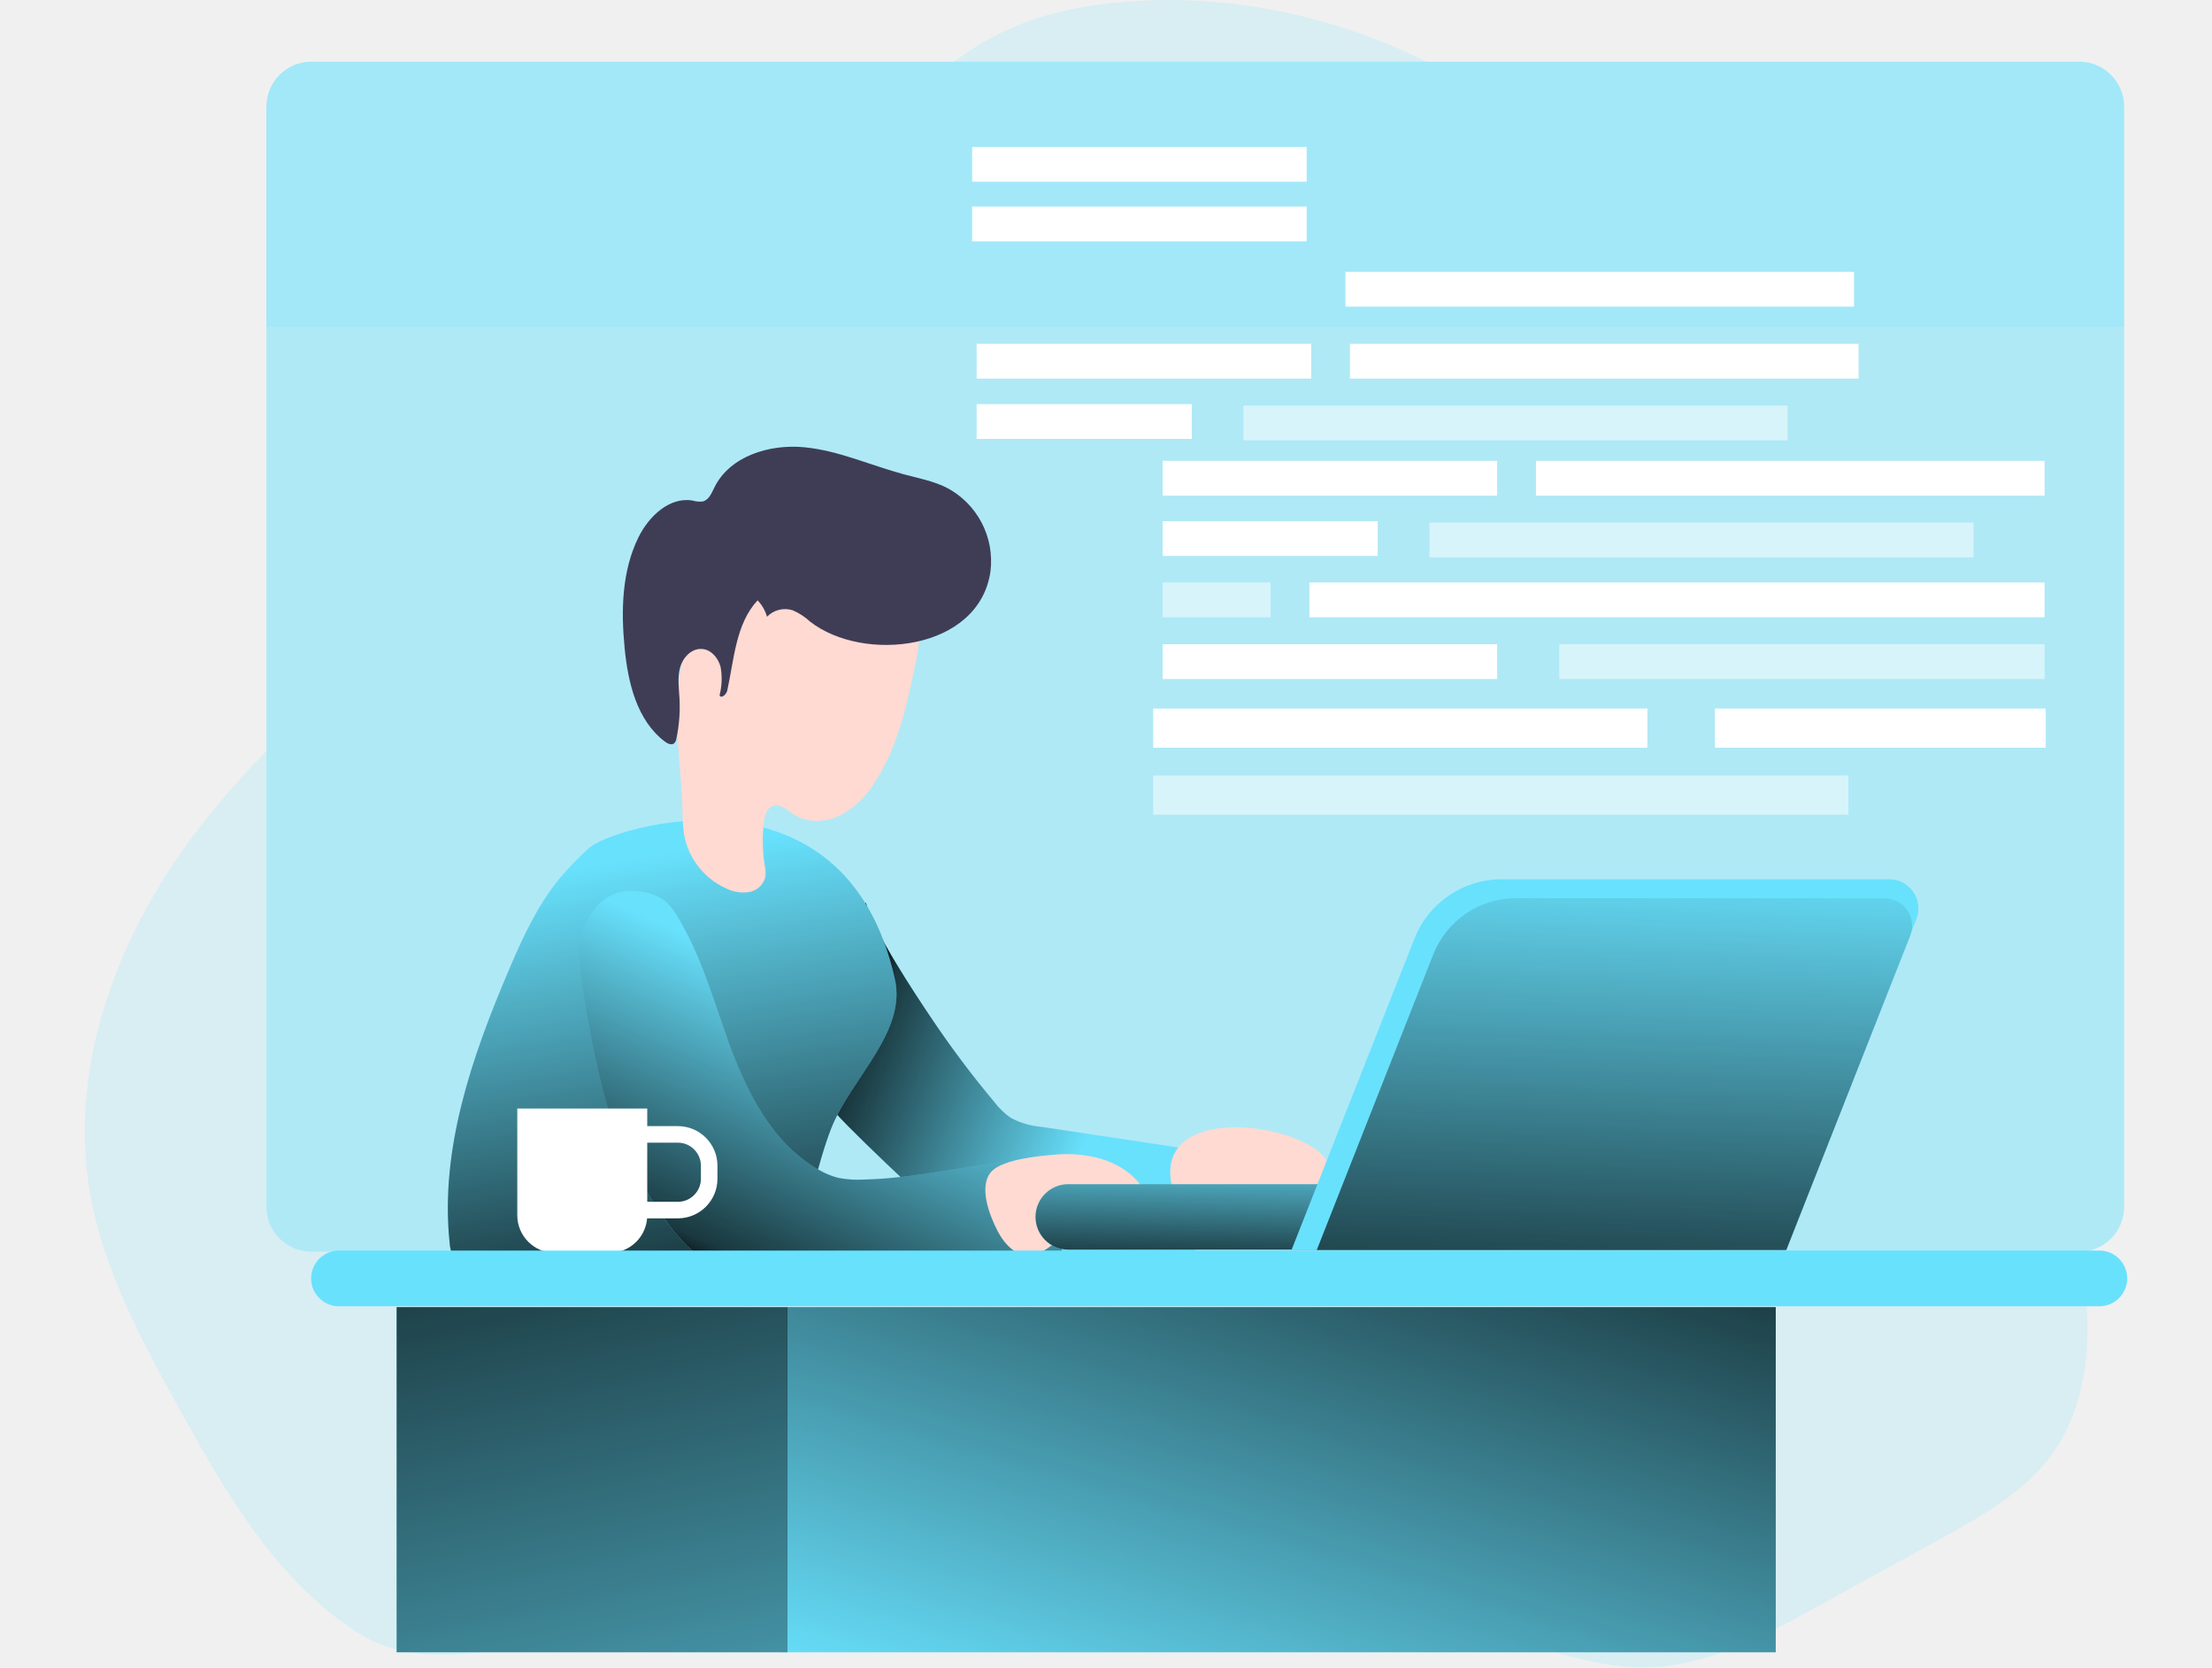
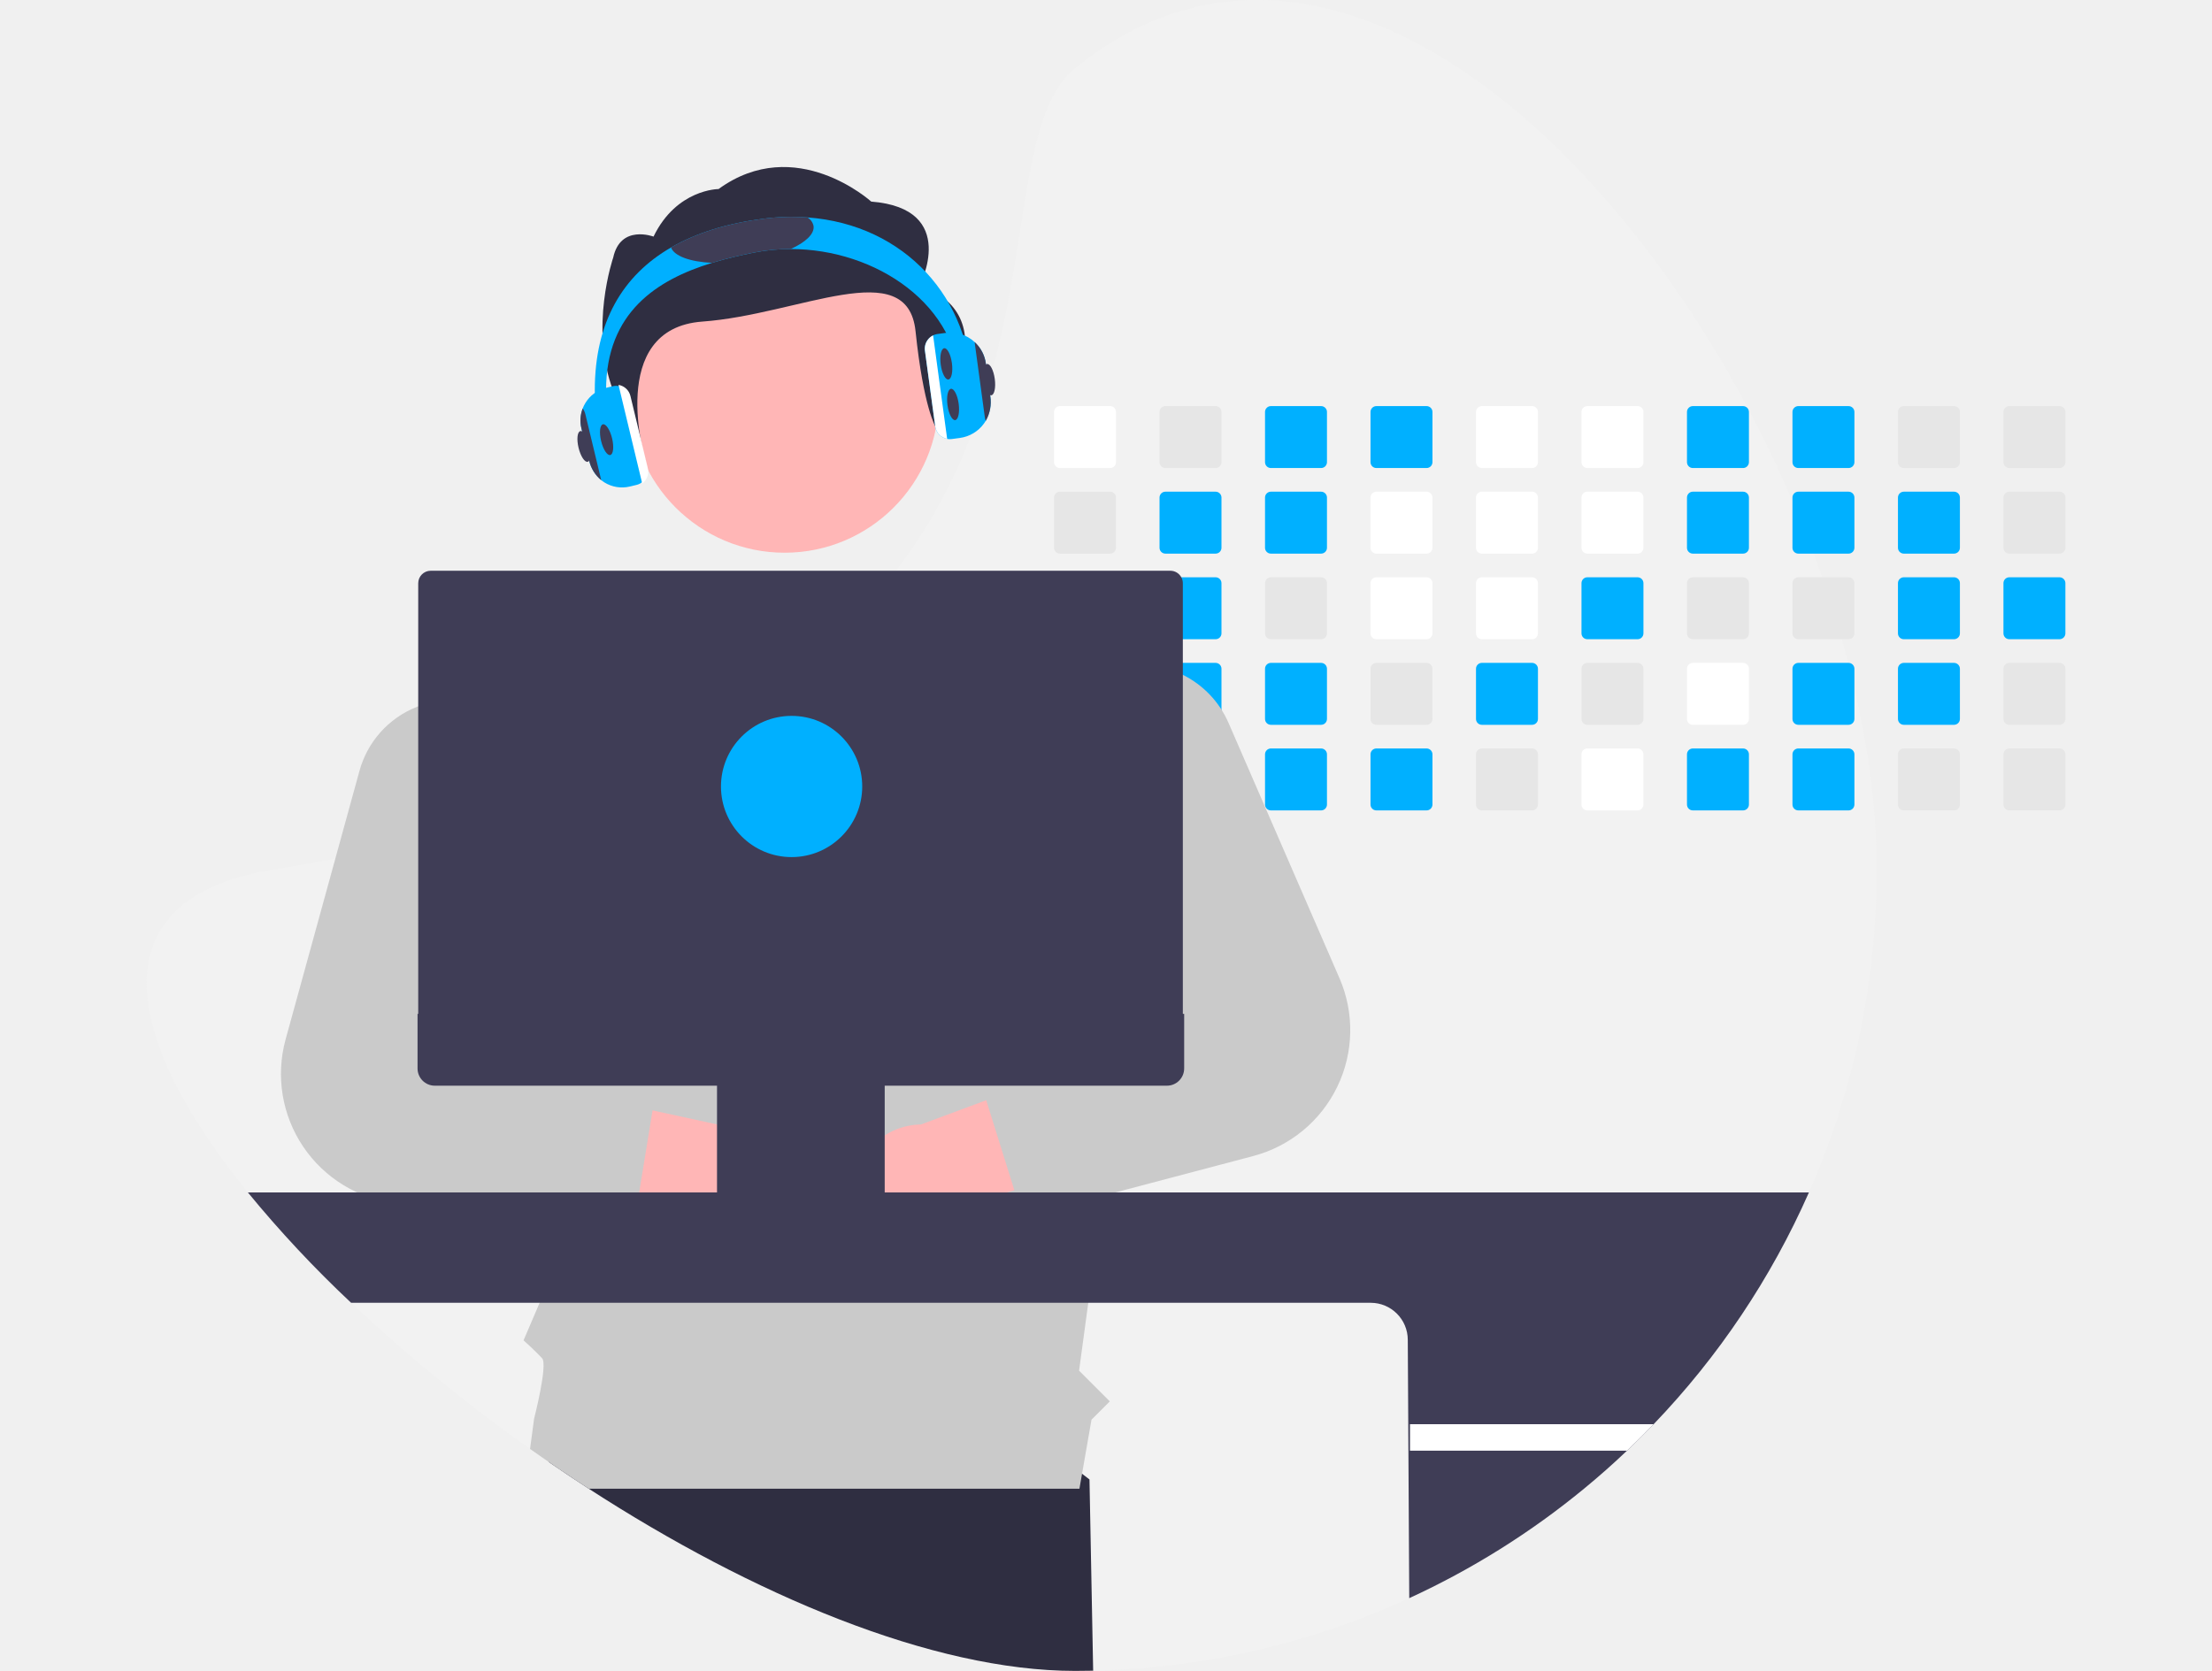
- <svg xmlns="http://www.w3.org/2000/svg" xmlns:xlink="http://www.w3.org/1999/xlink" id="Layer_1" data-name="Layer 1" viewBox="0 0 407.22 332.41" width="406" height="306" class="illustration">
-   <defs>
-     <linearGradient id="linear-gradient" x1="154.44" y1="220.63" x2="204.69" y2="239.78" gradientUnits="userSpaceOnUse">
-       <stop offset="0.01" />
-       <stop offset="0.12" stop-opacity="0.75" />
-       <stop offset="1" stop-opacity="0" />
-     </linearGradient>
-     <linearGradient id="linear-gradient-2" x1="128.92" y1="276.06" x2="113.67" y2="184.09" xlink:href="#linear-gradient" />
-     <linearGradient id="linear-gradient-3" x1="134.36" y1="270.94" x2="159.48" y2="214.41" xlink:href="#linear-gradient" />
-     <linearGradient id="linear-gradient-4" x1="262.98" y1="213.1" x2="219.92" y2="357.78" xlink:href="#linear-gradient" />
-     <linearGradient id="linear-gradient-5" x1="85.31" y1="219.96" x2="127.03" y2="417.81" xlink:href="#linear-gradient" />
-     <linearGradient id="linear-gradient-6" x1="264.92" y1="268.06" x2="265.51" y2="240.84" gradientTransform="translate(530.39 510.8) rotate(180)" xlink:href="#linear-gradient" />
-     <linearGradient id="linear-gradient-7" x1="307.69" y1="284.87" x2="311.73" y2="182.58" xlink:href="#linear-gradient" />
-   </defs>
-   <rect x="36.21" y="12.31" width="370.4" height="237.25" rx="8.95" fill="#68e1fd" opacity="0.48" style="isolation: isolate;" />
-   <path d="M404.17,279.66c-.27,7.77-2.05,15.68-6.4,22.12-5.48,8.11-14.38,13.13-23,17.85l-24.44,13.45c-10.71,5.9-22,11.94-34.21,12.11-8.64.13-17-2.72-25.31-5.11C252,328.88,211.12,327.31,171,330.14c-20.55,1.45-41,4-61.36,7.07-16.29,2.42-35.84,10.47-50.53.94-16-10.4-25.82-27.24-34.86-43.59C16.38,280.37,8.4,265.83,5.8,249.82c-4-24.74,5.58-50.15,20.57-70.25a161.15,161.15,0,0,1,14.73-17V253.4a9,9,0,0,0,8.95,9H402.54A70.17,70.17,0,0,1,404.17,279.66Z" transform="translate(-4.89 -12.78)" fill="#68e1fd" opacity="0.18" style="isolation: isolate;" />
-   <path d="M272.47,25.1H178.22a56.62,56.62,0,0,1,11.48-6.76c7.45-3.25,15.57-4.7,23.67-5.28C233.75,11.59,254.19,16.09,272.47,25.1Z" transform="translate(-4.89 -12.78)" fill="#68e1fd" opacity="0.18" style="isolation: isolate;" />
-   <path d="M186.23,232.48a14.62,14.62,0,0,0,3.27,3.16,15.28,15.28,0,0,0,6,1.78l31.92,4.81a1.85,1.85,0,0,1,.89.3,1.82,1.82,0,0,1,.47,1.44,56.17,56.17,0,0,1-2.39,17.66,2.44,2.44,0,0,1-.65,1.24,2.56,2.56,0,0,1-1.46.44c-10.74.91-21.53.62-32.3.33a22,22,0,0,1-5.38-.59c-3-.84-5.45-2.89-7.71-5-4.85-4.51-24.48-22.64-25.67-25.1a67.19,67.19,0,0,1-3.8-10.92c-1-3.6,6.31-4.05,6.16-7.79a24.17,24.17,0,0,1,.92-7.66,13.08,13.08,0,0,1,3.2-5.92c1.1-1-.6-7.78.92-7.86,1.76,6,9.72,18,13.18,23.14A193.68,193.68,0,0,0,186.23,232.48Z" transform="translate(-4.89 -12.78)" fill="#68e1fd" />
-   <path d="M186.23,232.48a14.62,14.62,0,0,0,3.27,3.16,15.28,15.28,0,0,0,6,1.78l31.92,4.81a1.85,1.85,0,0,1,.89.3,1.82,1.82,0,0,1,.47,1.44,56.17,56.17,0,0,1-2.39,17.66,2.44,2.44,0,0,1-.65,1.24,2.56,2.56,0,0,1-1.46.44c-10.74.91-21.53.62-32.3.33a22,22,0,0,1-5.38-.59c-3-.84-5.45-2.89-7.71-5-4.85-4.51-24.48-22.64-25.67-25.1a67.19,67.19,0,0,1-3.8-10.92c-1-3.6,6.31-4.05,6.16-7.79a24.17,24.17,0,0,1,.92-7.66,13.08,13.08,0,0,1,3.2-5.92c1.1-1-.6-7.78.92-7.86,1.76,6,9.72,18,13.18,23.14A193.68,193.68,0,0,0,186.23,232.48Z" transform="translate(-4.89 -12.78)" fill="url(#linear-gradient)" />
-   <path d="M105.46,181.82a58.54,58.54,0,0,0-6,6.2c-4.42,5.43-7.36,11.89-10.1,18.33-7.29,17.14-13.64,35.47-11.75,54a7,7,0,0,0,.88,3.18,6.19,6.19,0,0,0,3.43,2.21c3.51,1.12,7.26,1.17,11,1.2,14.41.13,28.84.26,43.24-.44,2.23-.11,4.59-.28,6.44-1.54a10.44,10.44,0,0,0,3.14-3.93c3.87-7.28,5-15.7,8-23.36,4-10,15-19.09,12.68-29.63C156.5,163.29,110,177.69,105.46,181.82Z" transform="translate(-4.89 -12.78)" fill="#68e1fd" />
-   <path d="M105.46,181.82a58.54,58.54,0,0,0-6,6.2c-4.42,5.43-7.36,11.89-10.1,18.33-7.29,17.14-13.64,35.47-11.75,54a7,7,0,0,0,.88,3.18,6.19,6.19,0,0,0,3.43,2.21c3.51,1.12,7.26,1.17,11,1.2,14.41.13,28.84.26,43.24-.44,2.23-.11,4.59-.28,6.44-1.54a10.44,10.44,0,0,0,3.14-3.93c3.87-7.28,5-15.7,8-23.36,4-10,15-19.09,12.68-29.63C156.5,163.29,110,177.69,105.46,181.82Z" transform="translate(-4.89 -12.78)" fill="url(#linear-gradient-2)" />
-   <path d="M170.58,144.75c-1.69,8.21-3.46,16.64-8,23.71a18.36,18.36,0,0,1-6.93,6.82c-2.93,1.47-6.65,1.67-9.39-.13-1.37-.89-2.87-2.29-4.36-1.63-1.08.49-1.43,1.83-1.58,3a30.2,30.2,0,0,0,.12,8.65,7.31,7.31,0,0,1,.14,2.46,4.06,4.06,0,0,1-3.25,3,7.75,7.75,0,0,1-4.53-.71,14.64,14.64,0,0,1-8.44-10.82,35.06,35.06,0,0,1-.3-4.8c-.19-7.12-1.32-14.21-1.09-21.32s2-14.51,6.83-19.76a31.12,31.12,0,0,1,9.76-6.76c5.45-2.6,11.53-4.43,17.49-3.48a16.62,16.62,0,0,1,11.57,7.72C171.74,135.49,171.75,139.06,170.58,144.75Z" transform="translate(-4.89 -12.78)" fill="#ffdad2" />
-   <path d="M185.47,126.66A16.55,16.55,0,0,0,176.72,110c-2.65-1.32-5.6-1.88-8.46-2.64-6.7-1.8-13.13-4.78-20-5.42s-14.77,1.77-17.83,8c-.56,1.14-1.11,2.52-2.34,2.82a5.13,5.13,0,0,1-2-.18c-4.59-.81-8.72,3.11-10.79,7.28-3.34,6.75-3.51,14.62-2.78,22.11.67,6.93,2.44,14.42,8,18.64.55.42,1.36.8,1.89.35a1.58,1.58,0,0,0,.43-.93,30.4,30.4,0,0,0,.62-8c-.11-2-.43-4.12.09-6.09s2.19-3.84,4.23-3.78c1.89,0,3.41,1.76,3.88,3.6a13.28,13.28,0,0,1-.21,5.64c.3.75,1.35-.15,1.53-.93,1.38-6.28,1.69-13.31,6.05-18a7.73,7.73,0,0,1,1.88,3.27,5,5,0,0,1,5.15-1.28,12.24,12.24,0,0,1,3.44,2.25C160.12,145,183.24,142.54,185.47,126.66Z" transform="translate(-4.89 -12.78)" fill="#3f3d56" />
-   <path d="M108.52,192.06c-3.36,2.44-5,6.73-5.1,10.87s4.28,30.41,8.41,37.87c3.2,5.8,9.87,20.94,20,25.12,3,1.24,47.35.72,67.93-1.51-.13-4.87-.37-9.74-.69-14.61a2.77,2.77,0,0,0-.55-1.79c-.52-.54-1.26-4.07-2-4.07-12,.05-24.1,3.72-36.1,4a21.12,21.12,0,0,1-5.21-.31,15,15,0,0,1-4-1.64c-9.26-5.24-14.38-15.53-18-25.54-2.77-7.72-5-15.71-9-22.92-1.42-2.57-2.69-5.07-5.49-6.2C115.43,190,111.57,189.85,108.52,192.06Z" transform="translate(-4.89 -12.78)" fill="#68e1fd" />
-   <path d="M108.52,192.06c-3.36,2.44-5,6.73-5.1,10.87s4.28,30.41,8.41,37.87c3.2,5.8,9.87,20.94,20,25.12,3,1.24,47.35.72,67.93-1.51-.13-4.87-.37-9.74-.69-14.61a2.77,2.77,0,0,0-.55-1.79c-.52-.54-1.26-4.07-2-4.07-12,.05-24.1,3.72-36.1,4a21.12,21.12,0,0,1-5.21-.31,15,15,0,0,1-4-1.64c-9.26-5.24-14.38-15.53-18-25.54-2.77-7.72-5-15.71-9-22.92-1.42-2.57-2.69-5.07-5.49-6.2C115.43,190,111.57,189.85,108.52,192.06Z" transform="translate(-4.89 -12.78)" fill="url(#linear-gradient-3)" />
-   <path d="M198,243c6.23-.59,13.15.8,17.1,5.65a3,3,0,0,1,.78,1.6,2.68,2.68,0,0,1-.48,1.51c-2.33,3.87-7.39,4.79-11.64,6.32a30.22,30.22,0,0,0-6.29,3.12,10,10,0,0,1-3.76,1.86c-3,.45-5.49-2.23-6.85-4.91-1.56-3-4-9.16-1-12C188.31,243.9,194.92,243.28,198,243Z" transform="translate(-4.89 -12.78)" fill="#ffdad2" />
-   <path d="M249.59,241.46a8.53,8.53,0,0,1,2.79,2.55,3.67,3.67,0,0,1,.26,3.63,5.05,5.05,0,0,1-1.87,1.68c-5.53,3.29-12.31,3.88-17.91,7A9.73,9.73,0,0,1,229,258a5.33,5.33,0,0,1-4.28-2,13.6,13.6,0,0,1-2.31-4.27C215.86,234.53,240.17,235.46,249.59,241.46Z" transform="translate(-4.89 -12.78)" fill="#ffdad2" />
-   <path d="M86.23,221h25.91a0,0,0,0,1,0,0v21.28a7.5,7.5,0,0,1-7.5,7.5H93.73a7.5,7.5,0,0,1-7.5-7.5V221A0,0,0,0,1,86.23,221Z" fill="#fff" />
-   <path d="M110.39,226.16h7.85a6.25,6.25,0,0,1,6.25,6.25V235a6.25,6.25,0,0,1-6.25,6.25h-7.85a0,0,0,0,1,0,0V226.16A0,0,0,0,1,110.39,226.16Z" fill="none" stroke="#fff" stroke-miterlimit="10" stroke-width="3.3" />
-   <rect x="45.12" y="249.32" width="362.1" height="11.11" rx="5.56" fill="#68e1fd" />
-   <rect x="138.75" y="260.6" width="198.39" height="68.81" fill="#68e1fd" />
-   <rect x="62.17" y="260.6" width="77.93" height="68.81" fill="#68e1fd" />
-   <rect x="140.06" y="260.6" width="197.09" height="68.81" fill="url(#linear-gradient-4)" />
-   <rect x="62.17" y="260.6" width="77.93" height="68.81" fill="url(#linear-gradient-5)" />
-   <path d="M411.49,34.05v43.8H41.1V34.05a9,9,0,0,1,8.95-9H402.54A9,9,0,0,1,411.49,34.05Z" transform="translate(-4.89 -12.78)" fill="#68e1fd" opacity="0.18" style="isolation: isolate;" />
-   <rect x="194.46" y="248.88" width="141.48" height="13.04" rx="6.52" transform="translate(525.5 498.01) rotate(-180)" fill="#68e1fd" />
-   <rect x="194.46" y="248.88" width="141.48" height="13.04" rx="6.52" transform="translate(525.5 498.01) rotate(-180)" fill="url(#linear-gradient-6)" />
-   <path d="M245.51,261.93h98.57l26-65.93a5.8,5.8,0,0,0-5.39-7.92H287.34A18.68,18.68,0,0,0,270,199.9Z" transform="translate(-4.89 -12.78)" fill="#68e1fd" />
-   <path d="M250.52,262h93.62l24.69-62.63a5.5,5.5,0,0,0-5.12-7.52H290.25a17.73,17.73,0,0,0-16.5,11.22Z" transform="translate(-4.89 -12.78)" fill="#68e1fd" />
-   <path d="M250.52,262h93.62l24.69-62.63a5.5,5.5,0,0,0-5.12-7.52H290.25a17.73,17.73,0,0,0-16.5,11.22Z" transform="translate(-4.89 -12.78)" fill="url(#linear-gradient-7)" />
-   <rect x="213.02" y="154.61" width="138.6" height="7.8" fill="#fff" opacity="0.51" />
-   <rect x="213.02" y="141.26" width="98.53" height="7.8" fill="#fff" />
-   <rect x="325.02" y="141.26" width="65.96" height="7.8" fill="#fff" />
-   <rect x="289.34" y="91.88" width="101.41" height="6.93" fill="#fff" />
-   <rect x="268.1" y="104.19" width="108.49" height="6.93" fill="#fff" opacity="0.51" />
-   <rect x="214.9" y="91.88" width="66.7" height="6.93" fill="#fff" />
-   <rect x="244.16" y="116.13" width="146.59" height="6.93" fill="#fff" />
-   <rect x="214.9" y="116.13" width="21.52" height="6.93" fill="#fff" opacity="0.51" />
-   <rect x="293.99" y="128.44" width="96.76" height="6.93" fill="#fff" opacity="0.51" />
-   <rect x="214.9" y="128.44" width="66.7" height="6.93" fill="#fff" />
-   <rect x="214.9" y="103.9" width="42.89" height="6.93" fill="#fff" />
-   <rect x="252.25" y="68.55" width="101.41" height="6.93" fill="#fff" />
-   <rect x="231.01" y="80.86" width="108.49" height="6.93" fill="#fff" opacity="0.51" />
-   <rect x="177.82" y="68.55" width="66.7" height="6.93" fill="#fff" />
-   <rect x="251.35" y="54.2" width="101.41" height="6.93" fill="#fff" />
-   <rect x="176.92" y="41.18" width="66.7" height="6.93" fill="#fff" />
-   <rect x="176.92" y="29.3" width="66.7" height="6.93" fill="#fff" />
-   <rect x="177.82" y="80.57" width="42.89" height="6.93" fill="#fff" />
+ <svg xmlns="http://www.w3.org/2000/svg" data-name="Layer 1" width="450" height="340" viewBox="0 0 850.538 740.83">
+   <path d="M941.609,465.125a354.21,354.21,0,0,1-98.85,245.9q-5.745,6.015-11.8,11.74-9.225,8.775-19.07,16.87a353.934,353.934,0,0,1-217.58,80.69q-3.975.09-7.98.09c-63.43,0-143.21-33.88-215.61-80.78q-8.985-5.82-17.81-11.91-4.125-2.82-8.21-5.72a730.43,730.43,0,0,1-79.32-64.8,514.116,514.116,0,0,1-45.75-48.92c-55.63-68.62-67.9-130.45,11.41-143.16q14.085-2.25,27.34-4.81,19.2-3.69,36.75-7.97,23.64-5.745,44.42-12.46,6.99-2.25,13.66-4.59c65.74-23.09,109.74-53.2,139.69-85.87q7.62-8.295,14.05-16.79a236.055,236.055,0,0,0,17.83-27.12,254.898,254.898,0,0,0,18.41-41.05l.27-.78c23.83-68.74,16.58-132.5,42.87-153.84,112.38-91.23,252.29,38.69,317.96,191.9q4.965,11.58,9.34,23.3,1.965,5.235,3.79,10.49,4.8,13.695,8.71,27.46,1.5,5.25,2.86,10.49c.97,3.77,1.9,7.53,2.76,11.29C938.139,412.305,941.609,439.455,941.609,465.125Z" transform="translate(-174.731 -79.58524)" fill="#f2f2f2" />
+   <path d="M594.309,820.325q-3.975.09-7.98.09c-63.43,0-143.21-33.88-215.61-80.78q-8.985-5.82-17.81-11.91l5.16-31.4,156.21-20.74,78.4,59.95Z" transform="translate(-174.731 -79.58524)" fill="#2f2e41" />
+   <path d="M601.829,259.635h-22.26a2.601,2.601,0,0,0-2.6,2.6v22.27a2.593,2.593,0,0,0,2.6,2.59h22.26a2.599,2.599,0,0,0,2.6-2.59v-22.27A2.608,2.608,0,0,0,601.829,259.635Z" transform="translate(-174.731 -79.58524)" fill="#fff" />
+   <path d="M601.829,297.585h-22.26a2.601,2.601,0,0,0-2.6,2.6v22.27a2.593,2.593,0,0,0,2.6,2.59h22.26a2.599,2.599,0,0,0,2.6-2.59v-22.27A2.608,2.608,0,0,0,601.829,297.585Z" transform="translate(-174.731 -79.58524)" fill="#e6e6e6" />
+   <path d="M601.829,335.535h-22.26a2.601,2.601,0,0,0-2.6,2.6v22.26a2.595,2.595,0,0,0,2.6,2.6h22.26a2.601,2.601,0,0,0,2.6-2.6v-22.26A2.608,2.608,0,0,0,601.829,335.535Z" transform="translate(-174.731 -79.58524)" fill="#e6e6e6" />
+   <path d="M604.389,375.625a2.617,2.617,0,0,0-2.56-2.14h-22.26a2.601,2.601,0,0,0-2.6,2.6v22.26a2.595,2.595,0,0,0,2.6,2.6h22.26a2.601,2.601,0,0,0,2.6-2.6v-22.26A2.313,2.313,0,0,0,604.389,375.625Z" transform="translate(-174.731 -79.58524)" fill="#e6e6e6" />
+   <path d="M602.839,411.635a2.634,2.634,0,0,0-1.01-.2h-22.26a2.595,2.595,0,0,0-2.6,2.6v22.26a2.588,2.588,0,0,0,2.6,2.6h22.26a2.601,2.601,0,0,0,2.6-2.6v-22.26A2.616,2.616,0,0,0,602.839,411.635Z" transform="translate(-174.731 -79.58524)" fill="#e6e6e6" />
+   <path d="M648.589,259.635h-22.26a2.601,2.601,0,0,0-2.6,2.6v22.27a2.593,2.593,0,0,0,2.6,2.59h22.26a2.599,2.599,0,0,0,2.6-2.59v-22.27A2.608,2.608,0,0,0,648.589,259.635Z" transform="translate(-174.731 -79.58524)" fill="#e6e6e6" />
+   <path d="M648.589,297.585h-22.26a2.601,2.601,0,0,0-2.6,2.6v22.27a2.593,2.593,0,0,0,2.6,2.59h22.26a2.599,2.599,0,0,0,2.6-2.59v-22.27A2.608,2.608,0,0,0,648.589,297.585Z" transform="translate(-174.731 -79.58524)" fill="#00b0ff" />
+   <path d="M648.589,335.535h-22.26a2.601,2.601,0,0,0-2.6,2.6v22.26a2.595,2.595,0,0,0,2.6,2.6h22.26a2.601,2.601,0,0,0,2.6-2.6v-22.26A2.608,2.608,0,0,0,648.589,335.535Z" transform="translate(-174.731 -79.58524)" fill="#00b0ff" />
+   <path d="M648.589,373.485h-22.26a2.593,2.593,0,0,0-2.46,1.78,2.478,2.478,0,0,0-.14.82v22.26a2.595,2.595,0,0,0,2.6,2.6h22.26a2.601,2.601,0,0,0,2.6-2.6v-22.26A2.608,2.608,0,0,0,648.589,373.485Z" transform="translate(-174.731 -79.58524)" fill="#00b0ff" />
+   <path d="M648.589,411.435h-22.26a2.595,2.595,0,0,0-2.6,2.6v22.26a2.595,2.595,0,0,0,2.6,2.6h22.26a2.601,2.601,0,0,0,2.6-2.6v-22.26A2.601,2.601,0,0,0,648.589,411.435Z" transform="translate(-174.731 -79.58524)" fill="#e6e6e6" />
+   <path d="M695.349,259.635h-22.26a2.601,2.601,0,0,0-2.6,2.6v22.27a2.593,2.593,0,0,0,2.6,2.59h22.26a2.599,2.599,0,0,0,2.6-2.59v-22.27A2.608,2.608,0,0,0,695.349,259.635Z" transform="translate(-174.731 -79.58524)" fill="#00b0ff" />
+   <path d="M695.349,297.585h-22.26a2.601,2.601,0,0,0-2.6,2.6v22.27a2.593,2.593,0,0,0,2.6,2.59h22.26a2.599,2.599,0,0,0,2.6-2.59v-22.27A2.608,2.608,0,0,0,695.349,297.585Z" transform="translate(-174.731 -79.58524)" fill="#00b0ff" />
+   <path d="M695.349,335.535h-22.26a2.601,2.601,0,0,0-2.6,2.6v22.26a2.595,2.595,0,0,0,2.6,2.6h22.26a2.601,2.601,0,0,0,2.6-2.6v-22.26A2.608,2.608,0,0,0,695.349,335.535Z" transform="translate(-174.731 -79.58524)" fill="#e6e6e6" />
+   <path d="M695.349,373.485h-22.26a2.601,2.601,0,0,0-2.6,2.6v22.26a2.595,2.595,0,0,0,2.6,2.6h22.26a2.601,2.601,0,0,0,2.6-2.6v-22.26A2.608,2.608,0,0,0,695.349,373.485Z" transform="translate(-174.731 -79.58524)" fill="#00b0ff" />
+   <path d="M695.349,411.435h-22.26a2.595,2.595,0,0,0-2.6,2.6v22.26a2.595,2.595,0,0,0,2.6,2.6h22.26a2.601,2.601,0,0,0,2.6-2.6v-22.26A2.601,2.601,0,0,0,695.349,411.435Z" transform="translate(-174.731 -79.58524)" fill="#00b0ff" />
+   <path d="M742.109,259.635h-22.26a2.601,2.601,0,0,0-2.6,2.6v22.27a2.593,2.593,0,0,0,2.6,2.59h22.26a2.599,2.599,0,0,0,2.6-2.59v-22.27A2.608,2.608,0,0,0,742.109,259.635Z" transform="translate(-174.731 -79.58524)" fill="#00b0ff" />
+   <path d="M742.109,297.585h-22.26a2.601,2.601,0,0,0-2.6,2.6v22.27a2.593,2.593,0,0,0,2.6,2.59h22.26a2.599,2.599,0,0,0,2.6-2.59v-22.27A2.608,2.608,0,0,0,742.109,297.585Z" transform="translate(-174.731 -79.58524)" fill="#fff" />
+   <path d="M742.109,335.535h-22.26a2.601,2.601,0,0,0-2.6,2.6v22.26a2.595,2.595,0,0,0,2.6,2.6h22.26a2.601,2.601,0,0,0,2.6-2.6v-22.26A2.608,2.608,0,0,0,742.109,335.535Z" transform="translate(-174.731 -79.58524)" fill="#fff" />
+   <path d="M742.109,373.485h-22.26a2.601,2.601,0,0,0-2.6,2.6v22.26a2.595,2.595,0,0,0,2.6,2.6h22.26a2.601,2.601,0,0,0,2.6-2.6v-22.26A2.608,2.608,0,0,0,742.109,373.485Z" transform="translate(-174.731 -79.58524)" fill="#e6e6e6" />
+   <path d="M742.109,411.435h-22.26a2.595,2.595,0,0,0-2.6,2.6v22.26a2.595,2.595,0,0,0,2.6,2.6h22.26a2.601,2.601,0,0,0,2.6-2.6v-22.26A2.601,2.601,0,0,0,742.109,411.435Z" transform="translate(-174.731 -79.58524)" fill="#00b0ff" />
+   <path d="M788.869,259.635h-22.27a2.599,2.599,0,0,0-2.59,2.6v22.27a2.591,2.591,0,0,0,2.59,2.59h22.27a2.599,2.599,0,0,0,2.6-2.59v-22.27A2.608,2.608,0,0,0,788.869,259.635Z" transform="translate(-174.731 -79.58524)" fill="#fff" />
+   <path d="M788.869,297.585h-22.27a2.599,2.599,0,0,0-2.59,2.6v22.27a2.59,2.59,0,0,0,2.59,2.59h22.27a2.599,2.599,0,0,0,2.6-2.59v-22.27A2.608,2.608,0,0,0,788.869,297.585Z" transform="translate(-174.731 -79.58524)" fill="#fff" />
+   <path d="M788.869,335.535h-22.27a2.599,2.599,0,0,0-2.59,2.6v22.26a2.593,2.593,0,0,0,2.59,2.6h22.27a2.601,2.601,0,0,0,2.6-2.6v-22.26A2.608,2.608,0,0,0,788.869,335.535Z" transform="translate(-174.731 -79.58524)" fill="#fff" />
+   <path d="M788.869,373.485h-22.27a2.599,2.599,0,0,0-2.59,2.6v22.26a2.593,2.593,0,0,0,2.59,2.6h22.27a2.601,2.601,0,0,0,2.6-2.6v-22.26A2.608,2.608,0,0,0,788.869,373.485Z" transform="translate(-174.731 -79.58524)" fill="#00b0ff" />
+   <path d="M788.869,411.435h-22.27a2.593,2.593,0,0,0-2.59,2.6v22.26a2.593,2.593,0,0,0,2.59,2.6h22.27a2.601,2.601,0,0,0,2.6-2.6v-22.26A2.601,2.601,0,0,0,788.869,411.435Z" transform="translate(-174.731 -79.58524)" fill="#e6e6e6" />
+   <path d="M835.629,259.635h-22.27a2.599,2.599,0,0,0-2.59,2.6v22.27a2.591,2.591,0,0,0,2.59,2.59h22.27a2.599,2.599,0,0,0,2.6-2.59v-22.27A2.608,2.608,0,0,0,835.629,259.635Z" transform="translate(-174.731 -79.58524)" fill="#fff" />
+   <path d="M835.629,297.585h-22.27a2.599,2.599,0,0,0-2.59,2.6v22.27a2.59,2.59,0,0,0,2.59,2.59h22.27a2.599,2.599,0,0,0,2.6-2.59v-22.27A2.608,2.608,0,0,0,835.629,297.585Z" transform="translate(-174.731 -79.58524)" fill="#fff" />
+   <path d="M835.629,335.535h-22.27a2.599,2.599,0,0,0-2.59,2.6v22.26a2.593,2.593,0,0,0,2.59,2.6h22.27a2.601,2.601,0,0,0,2.6-2.6v-22.26A2.608,2.608,0,0,0,835.629,335.535Z" transform="translate(-174.731 -79.58524)" fill="#00b0ff" />
+   <path d="M835.629,373.485h-22.27a2.599,2.599,0,0,0-2.59,2.6v22.26a2.593,2.593,0,0,0,2.59,2.6h22.27a2.601,2.601,0,0,0,2.6-2.6v-22.26A2.608,2.608,0,0,0,835.629,373.485Z" transform="translate(-174.731 -79.58524)" fill="#e6e6e6" />
+   <path d="M835.629,411.435h-22.27a2.593,2.593,0,0,0-2.59,2.6v22.26a2.593,2.593,0,0,0,2.59,2.6h22.27a2.601,2.601,0,0,0,2.6-2.6v-22.26A2.601,2.601,0,0,0,835.629,411.435Z" transform="translate(-174.731 -79.58524)" fill="#fff" />
+   <path d="M882.389,259.635h-22.27a2.599,2.599,0,0,0-2.59,2.6v22.27a2.591,2.591,0,0,0,2.59,2.59h22.27a2.599,2.599,0,0,0,2.6-2.59v-22.27A2.608,2.608,0,0,0,882.389,259.635Z" transform="translate(-174.731 -79.58524)" fill="#00b0ff" />
+   <path d="M882.389,297.585h-22.27a2.599,2.599,0,0,0-2.59,2.6v22.27a2.59,2.59,0,0,0,2.59,2.59h22.27a2.599,2.599,0,0,0,2.6-2.59v-22.27A2.608,2.608,0,0,0,882.389,297.585Z" transform="translate(-174.731 -79.58524)" fill="#00b0ff" />
+   <path d="M882.389,335.535h-22.27a2.599,2.599,0,0,0-2.59,2.6v22.26a2.593,2.593,0,0,0,2.59,2.6h22.27a2.601,2.601,0,0,0,2.6-2.6v-22.26A2.608,2.608,0,0,0,882.389,335.535Z" transform="translate(-174.731 -79.58524)" fill="#e6e6e6" />
+   <path d="M882.389,373.485h-22.27a2.599,2.599,0,0,0-2.59,2.6v22.26a2.593,2.593,0,0,0,2.59,2.6h22.27a2.601,2.601,0,0,0,2.6-2.6v-22.26A2.608,2.608,0,0,0,882.389,373.485Z" transform="translate(-174.731 -79.58524)" fill="#fff" />
+   <path d="M882.389,411.435h-22.27a2.593,2.593,0,0,0-2.59,2.6v22.26a2.593,2.593,0,0,0,2.59,2.6h22.27a2.601,2.601,0,0,0,2.6-2.6v-22.26A2.601,2.601,0,0,0,882.389,411.435Z" transform="translate(-174.731 -79.58524)" fill="#00b0ff" />
+   <path d="M929.149,259.635h-22.27a2.599,2.599,0,0,0-2.59,2.6v22.27a2.591,2.591,0,0,0,2.59,2.59h22.27a2.599,2.599,0,0,0,2.6-2.59v-22.27A2.608,2.608,0,0,0,929.149,259.635Z" transform="translate(-174.731 -79.58524)" fill="#00b0ff" />
+   <path d="M929.149,297.585h-22.27a2.599,2.599,0,0,0-2.59,2.6v22.27a2.59,2.59,0,0,0,2.59,2.59h22.27a2.599,2.599,0,0,0,2.6-2.59v-22.27A2.608,2.608,0,0,0,929.149,297.585Z" transform="translate(-174.731 -79.58524)" fill="#00b0ff" />
+   <path d="M929.149,335.535h-22.27a2.599,2.599,0,0,0-2.59,2.6v22.26a2.593,2.593,0,0,0,2.59,2.6h22.27a2.601,2.601,0,0,0,2.6-2.6v-22.26A2.608,2.608,0,0,0,929.149,335.535Z" transform="translate(-174.731 -79.58524)" fill="#e6e6e6" />
+   <path d="M929.149,373.485h-22.27a2.599,2.599,0,0,0-2.59,2.6v22.26a2.593,2.593,0,0,0,2.59,2.6h22.27a2.601,2.601,0,0,0,2.6-2.6v-22.26A2.608,2.608,0,0,0,929.149,373.485Z" transform="translate(-174.731 -79.58524)" fill="#00b0ff" />
+   <path d="M929.149,411.435h-22.27a2.593,2.593,0,0,0-2.59,2.6v22.26a2.593,2.593,0,0,0,2.59,2.6h22.27a2.601,2.601,0,0,0,2.6-2.6v-22.26A2.601,2.601,0,0,0,929.149,411.435Z" transform="translate(-174.731 -79.58524)" fill="#00b0ff" />
+   <path d="M975.909,259.635h-22.27a2.599,2.599,0,0,0-2.59,2.6v22.27a2.591,2.591,0,0,0,2.59,2.59h22.27a2.599,2.599,0,0,0,2.6-2.59v-22.27A2.608,2.608,0,0,0,975.909,259.635Z" transform="translate(-174.731 -79.58524)" fill="#e6e6e6" />
+   <path d="M975.909,297.585h-22.27a2.599,2.599,0,0,0-2.59,2.6v22.27a2.59,2.59,0,0,0,2.59,2.59h22.27a2.599,2.599,0,0,0,2.6-2.59v-22.27A2.608,2.608,0,0,0,975.909,297.585Z" transform="translate(-174.731 -79.58524)" fill="#00b0ff" />
+   <path d="M975.909,335.535h-22.27a2.599,2.599,0,0,0-2.59,2.6v22.26a2.593,2.593,0,0,0,2.59,2.6h22.27a2.601,2.601,0,0,0,2.6-2.6v-22.26A2.608,2.608,0,0,0,975.909,335.535Z" transform="translate(-174.731 -79.58524)" fill="#00b0ff" />
+   <path d="M975.909,373.485h-22.27a2.599,2.599,0,0,0-2.59,2.6v22.26a2.593,2.593,0,0,0,2.59,2.6h22.27a2.601,2.601,0,0,0,2.6-2.6v-22.26A2.608,2.608,0,0,0,975.909,373.485Z" transform="translate(-174.731 -79.58524)" fill="#00b0ff" />
+   <path d="M975.909,411.435h-22.27a2.593,2.593,0,0,0-2.59,2.6v22.26a2.593,2.593,0,0,0,2.59,2.6h22.27a2.601,2.601,0,0,0,2.6-2.6v-22.26A2.601,2.601,0,0,0,975.909,411.435Z" transform="translate(-174.731 -79.58524)" fill="#e6e6e6" />
+   <path d="M1022.669,259.635h-22.27a2.599,2.599,0,0,0-2.59,2.6v22.27a2.591,2.591,0,0,0,2.59,2.59h22.27a2.599,2.599,0,0,0,2.6-2.59v-22.27A2.608,2.608,0,0,0,1022.669,259.635Z" transform="translate(-174.731 -79.58524)" fill="#e6e6e6" />
+   <path d="M1022.669,297.585h-22.27a2.599,2.599,0,0,0-2.59,2.6v22.27a2.591,2.591,0,0,0,2.59,2.59h22.27a2.599,2.599,0,0,0,2.6-2.59v-22.27A2.608,2.608,0,0,0,1022.669,297.585Z" transform="translate(-174.731 -79.58524)" fill="#e6e6e6" />
+   <path d="M1022.669,335.535h-22.27a2.599,2.599,0,0,0-2.59,2.6v22.26a2.593,2.593,0,0,0,2.59,2.6h22.27a2.601,2.601,0,0,0,2.6-2.6v-22.26A2.608,2.608,0,0,0,1022.669,335.535Z" transform="translate(-174.731 -79.58524)" fill="#00b0ff" />
+   <path d="M1022.669,373.485h-22.27a2.599,2.599,0,0,0-2.59,2.6v22.26a2.593,2.593,0,0,0,2.59,2.6h22.27a2.601,2.601,0,0,0,2.6-2.6v-22.26A2.608,2.608,0,0,0,1022.669,373.485Z" transform="translate(-174.731 -79.58524)" fill="#e6e6e6" />
+   <path d="M1022.669,411.435h-22.27a2.593,2.593,0,0,0-2.59,2.6v22.26a2.593,2.593,0,0,0,2.59,2.6h22.27a2.601,2.601,0,0,0,2.6-2.6v-22.26A2.601,2.601,0,0,0,1022.669,411.435Z" transform="translate(-174.731 -79.58524)" fill="#e6e6e6" />
+   <polygon points="336.095 660.051 335.475 660.051 336.005 659.981 336.095 660.051" fill="#2f2e41" />
+   <circle id="b6132315-04e2-4cdb-a713-107c9cd58b0b" data-name="ab6171fa-7d69-4734-b81c-8dff60f9761b" cx="282.814" cy="176.733" r="68.322" fill="#ffb6b6" />
+   <path id="f4304bdd-ba2d-4fff-b404-410205410c5d-238" data-name="bf427902-b9bf-4946-b5d7-5c1c7e04535e" d="M517.377,206.226s17.869-34.161-21.444-37.266c0,0-33.515-30.402-67.676-5.558,0,0-18.633,0-28.823,21.086,0,0-14.655-5.558-17.876,9.317,0,0-10.723,31.055,0,59.005,10.723,27.95,14.285,31.055,14.285,31.055s-17.621-58.598,25.27-61.704,90.887-29.909,94.461,4.251,8.953,42.578,8.953,42.578S558.479,220.201,517.377,206.226Z" transform="translate(-174.731 -79.58524)" fill="#2f2e41" />
+   <path d="M634.279,424.695l-.22,1.16-2.47,13.04-17.07,90.2-1.01,5.31-2.12,11.23-2.9,15.32-6.43,33.95-1.84,9.73-.69,3.65-.24,1.28-1.91,10.07-.58,3.04-4.66,34.53-4.07,30.09,13.62,13.62-8.12,8.12-5.33,30.53.01.07H370.719q-13.2-8.55-26.02-17.63l1.79-13.4s6.16-23.93,3.57-26.79c-2.58-2.86-8.24-7.97-8.24-7.97l7.13-16.64.99-2.31-1.66-34.43-.04-.83-.55-11.35-.07-1.46-.11-2.19-2.11-43.68-.04-.72-.64-13.24-.6-12.59-.26-5.31-2.57-53.13-1.74-36.08-1.52-31.41,6.11-2.07,65.35-22.21,27.07-35.19,56.34.42,27.58.21,46.02,42.68,10.47,5,.08.04,7.51,3.59,19.04,9.09,20.13,9.62,10.33,4.93Z" transform="translate(-174.731 -79.58524)" fill="#cacaca" />
+   <path d="M443.84,637.136a30.286,30.286,0,0,1-40.664-22.43L296.617,599.588l37.043-41.902,95.511,20.78a30.45,30.45,0,0,1,14.669,58.67Z" transform="translate(-174.731 -79.58524)" fill="#ffb6b6" />
+   <path d="M396.329,560.955a13.522,13.522,0,0,0-7.89-4.87l-43.72-9.09-4.49-.93a18.933,18.933,0,0,1-12.53-9.07,19.161,19.161,0,0,1-2.45-7.9,18.895,18.895,0,0,1,.89-7.48l15.15-45.65,9.83-29.62a41.792,41.792,0,0,0,2.09-11.05,43.349,43.349,0,0,0-9.07-28.89,42.693,42.693,0,0,0-49.01-13.64c-.25.09-.51.19-.76.29a42.583,42.583,0,0,0-25.31,28.41l-10.68,38.85-22.03,80.09a57.766,57.766,0,0,0,48.96,72.68l62.97,7.38,29.14,3.42a13.497,13.497,0,0,0,14.84-10.73,4.895,4.895,0,0,0,.11-.55l.7-4.32,5.93-36.38.06-.37A13.475,13.475,0,0,0,396.329,560.955Z" transform="translate(-174.731 -79.58524)" fill="#cacaca" />
+   <path d="M511.714,638.302a30.286,30.286,0,0,0,37.094-27.94l103.362-29.994L609.588,544.109l-91.626,34.041a30.45,30.45,0,0,0-6.249,60.152Z" transform="translate(-174.731 -79.58524)" fill="#ffb6b6" />
+   <path d="M703.489,513.275,654.329,400.135a42.819,42.819,0,0,0-20.27-21.35,43.356,43.356,0,0,0-8.78-3.2c-.47-.12-.94-.23-1.41-.32a42.132,42.132,0,0,0-19.48.36,42.814,42.814,0,0,0-27.34,21.73,1.004,1.004,0,0,0-.08.14,43.1,43.1,0,0,0-.37,38.85l.61,1.22,34.74,69.77a18.9,18.9,0,0,1-10.5,26.19l-2.44.88-43.88,15.85a13.497,13.497,0,0,0-8.33,16.79l.11.35,12.3,39.36c.06.18.12.36.19.54a7.054,7.054,0,0,0,.4.99,13.482,13.482,0,0,0,15.81,7.53l23.68-6.25,4.83-1.28,61.15-16.15a57.76,57.76,0,0,0,38.22-78.86Z" transform="translate(-174.731 -79.58524)" fill="#cacaca" />
+   <path d="M219.629,608.285a514.116,514.116,0,0,0,45.75,48.92h451.97a16.446,16.446,0,0,1,16.42,16.43l.65,114.53a355.43,355.43,0,0,0,77.47-48.53q9.84-8.085,19.07-16.87,6.045-5.73,11.8-11.74a355.629,355.629,0,0,0,68.82-102.74Z" transform="translate(-174.731 -79.58524)" fill="#3f3d56" />
+   <path d="M842.759,711.025q-5.745,6.015-11.8,11.74H734.749v-11.74Z" transform="translate(-174.731 -79.58524)" fill="#fff" />
+   <path d="M633.379,335.535a5.538,5.538,0,0,0-4.87-2.9H300.669a5.555,5.555,0,0,0-5.54,5.55v196.22H634.059V338.185A5.385,5.385,0,0,0,633.379,335.535Z" transform="translate(-174.731 -79.58524)" fill="#3f3d56" />
+   <path d="M294.832,529.092V553.306a7.644,7.644,0,0,0,7.644,7.644H427.573v47.787h-1.662a.993.993,0,0,0-.993.993v3.324a.993.993,0,0,0,.993.993h77.658a.993.993,0,0,0,.993-.993v-3.324a.993.993,0,0,0-.993-.993h-1.662V560.95H627.004a7.644,7.644,0,0,0,7.644-7.644V529.092Z" transform="translate(-174.731 -79.58524)" fill="#3f3d56" />
+   <circle cx="285.903" cy="348.704" r="31.306" fill="#00b0ff" />
+   <path d="M540.399,252.585h-5c0-37.8-37.41-62.57-75.15-62.59a82.382,82.382,0,0,0-16.35,1.59c-6.06,1.21-12.35,2.66-18.53,4.55-24.37,7.47-46.97,21.91-46.97,56.45a78.591,78.591,0,0,0,2.54,19.88l-4.84,1.26a83.876,83.876,0,0,1-2.7-21.14c0-30.18,12.39-50.91,33.79-63.27,11.25-6.5,24.98-10.69,40.71-12.73a97.131,97.131,0,0,1,19.75-.6C511.049,179.105,540.399,212.385,540.399,252.585Z" transform="translate(-174.731 -79.58524)" fill="#00b0ff" />
+   <path d="M548.729,255.355l-1.97-14.56a15.71,15.71,0,0,0-5-9.56,15.816,15.816,0,0,0-13.25-4l-3.13.43a6.524,6.524,0,0,0-4.35,2.53,6.548,6.548,0,0,0-1.29,4.87l4.55,33.54a6.577,6.577,0,0,0,5.3,5.57,6.154,6.154,0,0,0,1.22.12,6.499,6.499,0,0,0,.88-.06l3.5-.47a15.791,15.791,0,0,0,10.74-6.43c.27-.38.53-.77.77-1.17A16.748,16.748,0,0,0,548.729,255.355Z" transform="translate(-174.731 -79.58524)" fill="#00b0ff" />
+   <path d="M523.359,228.275a6.432,6.432,0,0,0-2.33,1.92,6.548,6.548,0,0,0-1.29,4.87l4.55,33.54a6.577,6.577,0,0,0,5.3,5.57Z" transform="translate(-174.731 -79.58524)" fill="#fff" />
+   <path d="M548.729,255.355l-1.97-14.56a15.71,15.71,0,0,0-5-9.56l4.53,33.37a6.176,6.176,0,0,0,.41,1.56A16.748,16.748,0,0,0,548.729,255.355Z" transform="translate(-174.731 -79.58524)" fill="#3f3d56" />
+   <ellipse cx="532.218" cy="258.909" rx="2.5" ry="7" transform="translate(-204.7047 -5.69071) rotate(-7.72549)" fill="#3f3d56" />
+   <ellipse cx="529.218" cy="240.909" rx="2.5" ry="7" transform="translate(-202.3122 -6.25736) rotate(-7.72549)" fill="#3f3d56" />
+   <ellipse cx="548.218" cy="247.909" rx="2.5" ry="7" transform="translate(-203.0808 -3.63971) rotate(-7.72549)" fill="#3f3d56" />
+   <path d="M460.249,189.995a82.382,82.382,0,0,0-16.35,1.59c-6.06,1.21-12.35,2.66-18.53,4.55-9.65-.47-16.75-2.97-18.18-6.82,11.25-6.5,24.98-10.69,40.71-12.73a97.131,97.131,0,0,1,19.75-.6,5.727,5.727,0,0,1,2.72,3.82C470.839,183.285,466.869,186.985,460.249,189.995Z" transform="translate(-174.731 -79.58524)" fill="#3f3d56" />
+   <path d="M396.409,287.285l-7.7-32.01a6.024,6.024,0,0,0-4.88-4.55,6.733,6.733,0,0,0-1-.08,6.026,6.026,0,0,0-1.4.17l-2.98.72a14.904,14.904,0,0,0-10.99,17.96l3.45,14.36a15.845,15.845,0,0,0,5.34,8.62,14.045,14.045,0,0,0,1.36.97,14.809,14.809,0,0,0,11.37,1.84l2.97-.72a5.84,5.84,0,0,0,2.17-1.01A5.993,5.993,0,0,0,396.409,287.285Z" transform="translate(-174.731 -79.58524)" fill="#00b0ff" />
+   <ellipse cx="378.629" cy="274.523" rx="2.5" ry="7" transform="translate(-228.4506 16.61926) rotate(-13.53051)" fill="#3f3d56" />
+   <ellipse cx="368.629" cy="277.523" rx="2.5" ry="7" transform="translate(-229.4301 14.36289) rotate(-13.53051)" fill="#3f3d56" />
+   <path d="M396.899,287.165l-7.7-32.01a6.532,6.532,0,0,0-5.29-4.92l10.51,43.72A6.511,6.511,0,0,0,396.899,287.165Z" transform="translate(-174.731 -79.58524)" fill="#fff" />
+   <path d="M369.199,263.155a6.476,6.476,0,0,0-1.17-2.45,14.725,14.725,0,0,0-.57,8.79l3.45,14.36a15.845,15.845,0,0,0,5.34,8.62Z" transform="translate(-174.731 -79.58524)" fill="#3f3d56" />
</svg>
